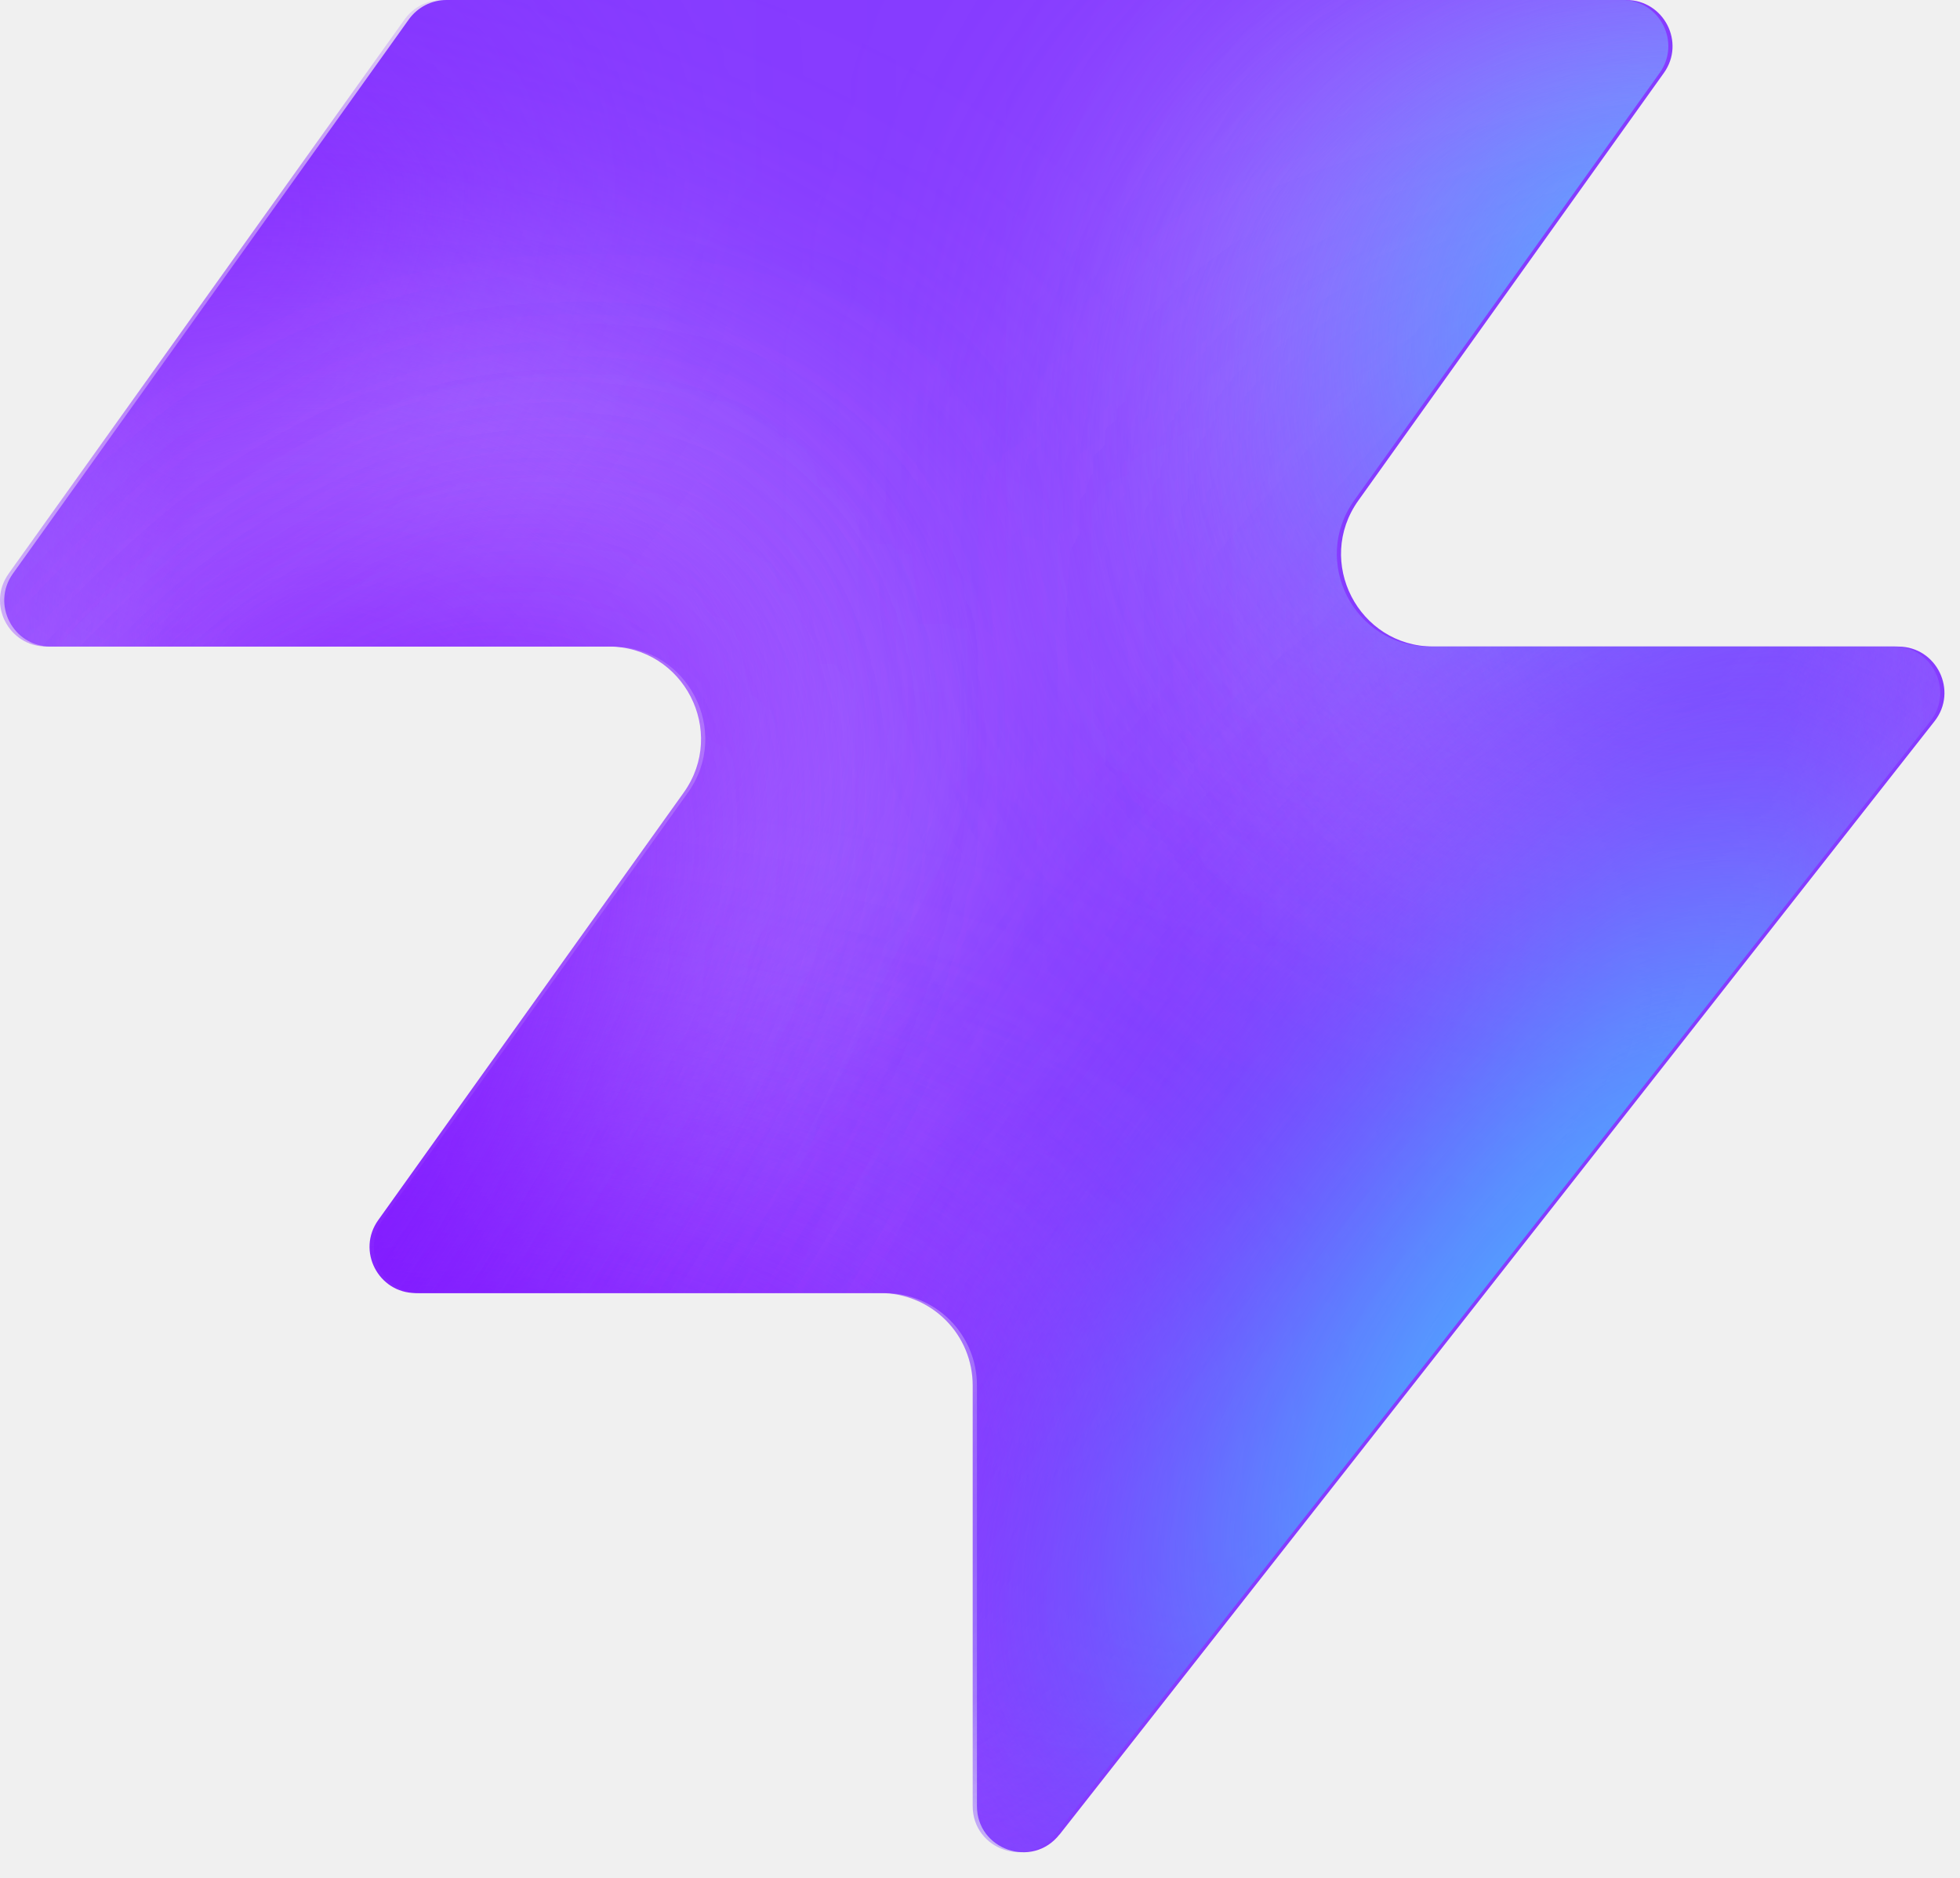
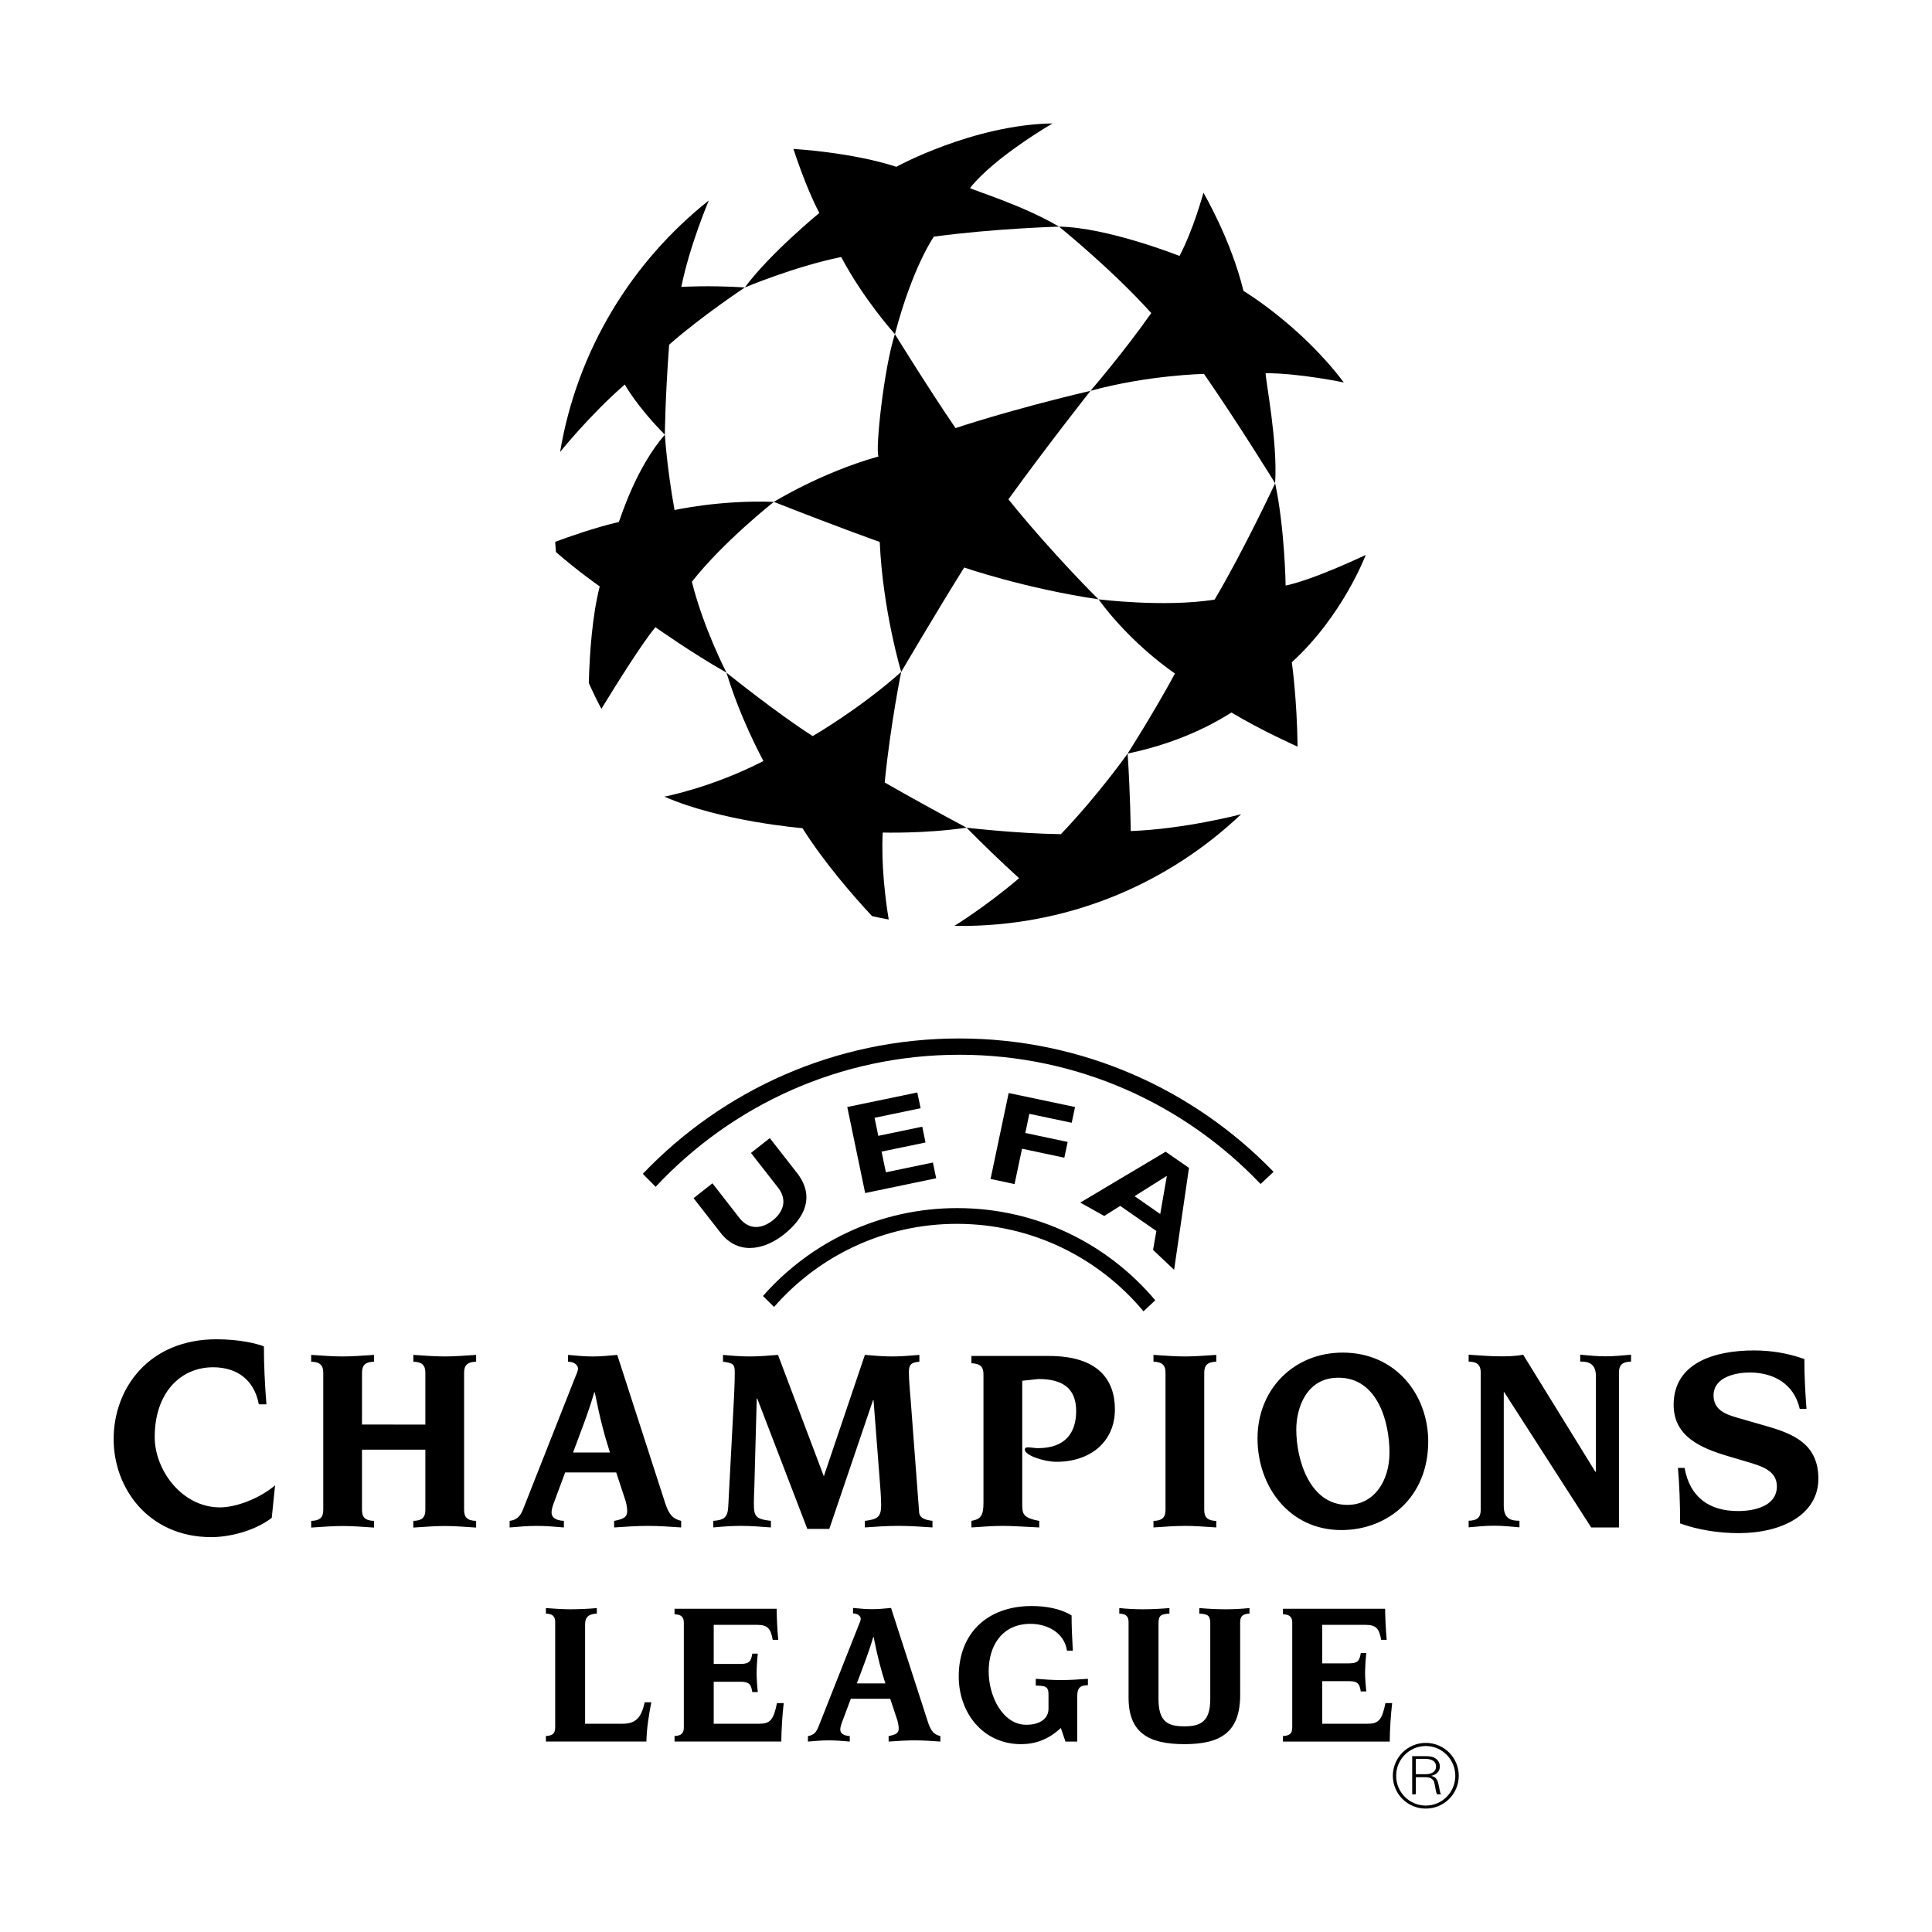
- <svg xmlns="http://www.w3.org/2000/svg" width="48" height="46" fill="none" viewBox="0 0 48 46">
-   <path fill="#863bff" d="M25.946 44.938c-.664.845-2.021.375-2.021-.698V33.937a2.26 2.26 0 0 0-2.262-2.262H10.287c-.92 0-1.456-1.04-.92-1.788l7.48-10.471c1.07-1.497 0-3.578-1.842-3.578H1.237c-.92 0-1.456-1.04-.92-1.788L10.013.474c.214-.297.556-.474.92-.474h28.894c.92 0 1.456 1.04.92 1.788l-7.48 10.471c-1.07 1.498 0 3.579 1.842 3.579h11.377c.943 0 1.473 1.088.89 1.83L25.947 44.94z" style="fill:#863bff;fill:color(display-p3 .525 .23 1);fill-opacity:1" />
-   <mask id="a" width="48" height="46" x="0" y="0" maskUnits="userSpaceOnUse" style="mask-type:alpha">
-     <path fill="#000" d="M25.842 44.938c-.664.844-2.021.375-2.021-.698V33.937a2.26 2.26 0 0 0-2.262-2.262H10.183c-.92 0-1.456-1.04-.92-1.788l7.48-10.471c1.07-1.498 0-3.579-1.842-3.579H1.133c-.92 0-1.456-1.04-.92-1.787L9.91.473c.214-.297.556-.474.92-.474h28.894c.92 0 1.456 1.04.92 1.788l-7.48 10.471c-1.07 1.498 0 3.578 1.842 3.578h11.377c.943 0 1.473 1.088.89 1.832L25.843 44.94z" style="fill:#000;fill-opacity:1" />
-   </mask>
-   <g mask="url(#a)">
-     <g filter="url(#b)">
-       <ellipse cx="5.508" cy="14.704" fill="#ede6ff" rx="5.508" ry="14.704" style="fill:#ede6ff;fill:color(display-p3 .927 .903 1);fill-opacity:1" transform="matrix(.00324 1 1 -.00324 -4.47 31.516)" />
-     </g>
-     <g filter="url(#c)">
-       <ellipse cx="10.399" cy="29.851" fill="#ede6ff" rx="10.399" ry="29.851" style="fill:#ede6ff;fill:color(display-p3 .927 .903 1);fill-opacity:1" transform="matrix(.00324 1 1 -.00324 -39.328 7.883)" />
-     </g>
-     <g filter="url(#d)">
-       <ellipse cx="5.508" cy="30.487" fill="#7e14ff" rx="5.508" ry="30.487" style="fill:#7e14ff;fill:color(display-p3 .492 .077 1);fill-opacity:1" transform="rotate(89.814 -25.913 -14.639)scale(1 -1)" />
-     </g>
-     <g filter="url(#e)">
-       <ellipse cx="5.508" cy="30.599" fill="#7e14ff" rx="5.508" ry="30.599" style="fill:#7e14ff;fill:color(display-p3 .492 .077 1);fill-opacity:1" transform="rotate(89.814 -32.644 -3.334)scale(1 -1)" />
-     </g>
-     <g filter="url(#f)">
-       <ellipse cx="5.508" cy="30.599" fill="#7e14ff" rx="5.508" ry="30.599" style="fill:#7e14ff;fill:color(display-p3 .492 .077 1);fill-opacity:1" transform="matrix(.00324 1 1 -.00324 -34.34 30.47)" />
-     </g>
-     <g filter="url(#g)">
-       <ellipse cx="14.072" cy="22.078" fill="#ede6ff" rx="14.072" ry="22.078" style="fill:#ede6ff;fill:color(display-p3 .927 .903 1);fill-opacity:1" transform="rotate(93.35 24.506 48.493)scale(-1 1)" />
-     </g>
-     <g filter="url(#h)">
-       <ellipse cx="3.47" cy="21.501" fill="#7e14ff" rx="3.47" ry="21.501" style="fill:#7e14ff;fill:color(display-p3 .492 .077 1);fill-opacity:1" transform="rotate(89.009 28.708 47.59)scale(-1 1)" />
-     </g>
-     <g filter="url(#i)">
-       <ellipse cx="3.47" cy="21.501" fill="#7e14ff" rx="3.47" ry="21.501" style="fill:#7e14ff;fill:color(display-p3 .492 .077 1);fill-opacity:1" transform="rotate(89.009 28.708 47.59)scale(-1 1)" />
-     </g>
-     <g filter="url(#j)">
-       <ellipse cx=".387" cy="8.972" fill="#7e14ff" rx="4.407" ry="29.108" style="fill:#7e14ff;fill:color(display-p3 .492 .077 1);fill-opacity:1" transform="rotate(39.51 .387 8.972)" />
-     </g>
-     <g filter="url(#k)">
-       <ellipse cx="47.523" cy="-6.092" fill="#7e14ff" rx="4.407" ry="29.108" style="fill:#7e14ff;fill:color(display-p3 .492 .077 1);fill-opacity:1" transform="rotate(37.892 47.523 -6.092)" />
-     </g>
-     <g filter="url(#l)">
-       <ellipse cx="41.412" cy="6.333" fill="#47bfff" rx="5.971" ry="9.665" style="fill:#47bfff;fill:color(display-p3 .28 .748 1);fill-opacity:1" transform="rotate(37.892 41.412 6.333)" />
-     </g>
-     <g filter="url(#m)">
-       <ellipse cx="-1.879" cy="38.332" fill="#7e14ff" rx="4.407" ry="29.108" style="fill:#7e14ff;fill:color(display-p3 .492 .077 1);fill-opacity:1" transform="rotate(37.892 -1.88 38.332)" />
-     </g>
-     <g filter="url(#n)">
-       <ellipse cx="-1.879" cy="38.332" fill="#7e14ff" rx="4.407" ry="29.108" style="fill:#7e14ff;fill:color(display-p3 .492 .077 1);fill-opacity:1" transform="rotate(37.892 -1.88 38.332)" />
-     </g>
-     <g filter="url(#o)">
-       <ellipse cx="35.651" cy="29.907" fill="#7e14ff" rx="4.407" ry="29.108" style="fill:#7e14ff;fill:color(display-p3 .492 .077 1);fill-opacity:1" transform="rotate(37.892 35.651 29.907)" />
-     </g>
-     <g filter="url(#p)">
-       <ellipse cx="38.418" cy="32.4" fill="#47bfff" rx="5.971" ry="15.297" style="fill:#47bfff;fill:color(display-p3 .28 .748 1);fill-opacity:1" transform="rotate(37.892 38.418 32.4)" />
-     </g>
+ <svg xmlns="http://www.w3.org/2000/svg" width="2500" height="2500" viewBox="0 0 192.756 192.756">
+   <g fill-rule="evenodd" clip-rule="evenodd">
+     <path fill="#fff" d="M0 0h192.756v192.756H0V0z" />
+     <path d="M83.924 25.642c-4.657.951-9.611 3.037-9.611 3.037 2.453-3.341 7.432-7.434 7.432-7.434-1.37-2.574-2.583-6.385-2.583-6.385s5.758.316 10.265 1.779c0 0 7.657-4.197 15.591-4.326 0 0-5.783 3.339-8.24 6.448.652.343 5.277 1.727 8.879 3.85 0 0-6.512.184-12.488 1.002 0 0-2.104 2.968-3.883 9.723-.001 0-3.065-3.375-5.362-7.694z" />
+     <path d="M114.861 31.235c-3.943-4.386-9.205-8.624-9.205-8.624 4.84.069 12.023 2.925 12.023 2.925 1.404-2.654 2.387-6.306 2.387-6.306s2.748 4.651 3.996 9.794c0 0 5.705 3.416 10.01 9.133 0 0-4.492-.937-7.799-.921-.01.738 1.213 6.806.947 10.978 0 0-3.662-5.951-7.098-10.908 0 0-5.523.1-11.326 1.686.001 0 3.251-3.754 6.065-7.757zM121.18 59.824c2.908-4.903 6.041-11.609 6.041-11.609.961 4.485 1.047 10.207 1.047 10.207 2.885-.608 7.992-3.058 7.992-3.058s-2.275 6.06-7.375 10.707c0 0 .516 3.631.576 8.422 0 0-3.607-1.607-6.598-3.404-.637.371-4.252 2.83-10.359 4.094 0 0 2.586-4.04 4.725-7.986 0 0-4.258-2.805-7.631-7.402 0-.001 6.558.827 11.582.029z" />
+     <path d="M100.609 49.819c4.461 5.526 8.988 9.976 8.988 9.976-7.396-1.099-13.401-3.173-13.401-3.173-3.004 4.816-6.282 10.415-6.282 10.415s-1.833-6.074-2.143-12.968c0 0-3.715-1.3-10.562-3.996 0 0 4.723-2.932 10.439-4.531-.334-.659.542-8.855 1.638-12.205 0 0 3.333 5.403 6.047 9.375 0 0 5.312-1.802 13.465-3.72-.001 0-4.462 5.661-8.189 10.827zM60 70.721a39.903 39.903 0 0 1-1.255-2.581c.078-2.931.34-6.706 1.09-9.634 0 0-2.149-1.491-4.371-3.429-.025-.337-.054-.677-.073-1.018 1.276-.476 3.985-1.433 6.351-1.981.271-.689 1.744-5.436 4.591-8.711 0 0 .192 3.227.966 7.523 0 0 4.494-1.018 9.909-.819 0 0-5.018 3.952-8.178 7.967 1.146 4.629 3.452 9.072 3.452 9.072-3.446-1.95-7.091-4.533-7.091-4.533-1.28 1.522-3.853 5.628-5.391 8.144zM88.667 91.74a34.091 34.091 0 0 1-1.665-.343c-1.881-2.017-4.75-5.31-6.941-8.771 0 0-8.082-.652-13.777-3.146 0 0 4.71-.885 9.882-3.552-.334-.659-2.306-4.295-3.685-8.816 0 0 4.94 3.991 8.6 6.327 0 0 4.651-2.676 8.832-6.402 0 0-1.06 5.15-1.647 11.032a319.505 319.505 0 0 0 8.17 4.509c-4.217.614-8.368.485-8.368.485-.164 3.266.275 6.699.599 8.677zM123.828 81.238s-5.574 1.473-11.014 1.677c0 0-.041-3.711-.311-7.732 0 0-2.889 4.1-6.66 8.043-4.453-.064-9.407-.647-9.407-.647a127.8 127.8 0 0 0 5.241 5.039c-3.354 2.851-6.454 4.756-6.454 4.756.44.006.888.009 1.331.003 10.587-.173 20.155-4.387 27.274-11.139z" />
+     <path d="M55.881 45.093s2.978-3.714 6.454-6.73c0 0 1.162 2.146 3.998 5.005 0 0 .021-3.494.427-8.976 3.176-2.808 7.553-5.713 7.553-5.713-3.63-.231-6.339-.054-6.339-.054.842-4.16 2.744-8.624 2.744-8.624-7.718 6.12-13.15 14.991-14.837 25.092zM133.826 152.654c-5.203 0-8.363-4.359-8.363-9.139 0-4.967 3.684-8.566 8.492-8.566 5.328 0 8.539 4.23 8.539 8.879 0 5.508-3.994 8.826-8.668 8.826zm-.291-15.201c-3.238 0-4.205 3.082-4.205 5.17 0 3.053 1.359 7.52 5.094 7.52 2.664 0 4.205-2.371 4.205-5.219 0-3.028-1.174-7.471-5.094-7.471zM101.988 150.174c0 .939.18 1.277 1.697 1.57v.65c-1.646-.078-2.668-.156-3.631-.156-.969 0-1.986.078-3.135.156v-.656c1.016-.18 1.202-.625 1.202-1.854v-12.77c0-.734-.314-1.076-1.202-1.102v-.727h7.729c4.834 0 6.586 2.299 6.586 5.332 0 3.24-2.457 5.227-5.826 5.227-1.279 0-3.158-.656-3.158-1.205 0-.234.156-.234.391-.234s.572.078.912.078c2.742 0 3.816-1.541 3.816-3.709 0-2.354-1.465-3.189-3.766-3.189l-1.615.174v12.415zM116.283 136.953c0-.729-.312-1.072-1.201-1.096v-.68c1.148.078 2.164.156 3.133.156s1.986-.078 3.133-.156v.68c-.885.023-1.201.367-1.201 1.096v13.689c0 .734.316 1.072 1.201 1.102v.65c-1.146-.078-2.166-.156-3.133-.156-.969 0-1.984.078-3.133.156v-.65c.889-.029 1.201-.367 1.201-1.102v-13.689zM147.732 136.941c0-.729-.316-1.072-1.205-1.096v-.686c1.15.076 2.17.162 3.137.162.705 0 1.488 0 2.301-.162l7.209 11.686h.051v-9.537c0-1.361-.861-1.463-1.566-1.463v-.686c.861.076 1.695.162 2.508.162.861 0 1.723-.086 2.562-.162v.686c-.891.023-1.205.367-1.205 1.096v15.453h-2.77l-8.672-13.49h-.051v11.359c0 1.361.857 1.463 1.566 1.463v.656c-.861-.078-1.699-.162-2.508-.162-.861 0-1.725.084-2.562.162v-.656c.889-.023 1.205-.367 1.205-1.096v-13.689zM168.068 146.453c.535 2.932 2.459 4.305 5.34 4.305 1.582 0 3.871-.457 3.871-2.475 0-1.613-1.668-2.041-2.904-2.42l-1.912-.566c-2.742-.807-5.484-1.963-5.484-5.135 0-4.166 4.033-5.43 8.039-5.43 1.699 0 3.443.295 5.004.861 0 1.938.107 3.574.213 4.973h-.672c-.564-2.475-2.578-3.631-4.998-3.631-1.35 0-3.604.434-3.604 2.287 0 1.482 1.287 1.908 2.391 2.229l2.822.812c2.715.775 5.244 1.775 5.244 5.268 0 3.545-3.576 5.43-7.959 5.43-1.963 0-4.033-.318-5.834-.969 0-2.125-.08-3.975-.217-5.539h.66zM32.25 136.953c0-.729-.312-1.072-1.204-1.096v-.68c1.15.078 2.17.156 3.137.156.967 0 1.983-.078 3.134-.156v.68c-.888.023-1.198.367-1.198 1.096l-.003 5.172 6.321.006v-5.178c0-.729-.31-1.072-1.198-1.096v-.68c1.147.078 2.168.156 3.133.156.966 0 1.987-.078 3.131-.156v.68c-.885.023-1.199.367-1.199 1.096v13.689c0 .734.313 1.072 1.199 1.096v.668c-1.145-.076-2.165-.156-3.134-.156-.962 0-1.983.08-3.133.156v-.668c.891-.023 1.201-.361 1.201-1.096v-6.008h-6.321v6.008c0 .734.313 1.072 1.202 1.096v.668c-1.15-.076-2.167-.156-3.134-.156-.966 0-1.987.08-3.137.156v-.668c.888-.023 1.204-.361 1.204-1.096v-13.689h-.001zM57.174 144.918c.677-1.848 1.513-3.914 2.113-6.002h.054c.523 2.637.967 4.311 1.515 6.002h-3.682zm-6.325 7.477c.916-.078 1.806-.156 2.718-.156.888 0 1.804.078 2.691.156v-.656c-.864-.055-1.229-.361-1.229-.836 0-.26.078-.549.211-.916l1.146-3.082h5.093l.837 2.541c.133.338.262.939.262 1.301 0 .602-.34.812-1.307.992v.656c1.123-.078 2.246-.156 3.371-.156 1.093 0 2.219.078 3.317.156v-.656c-.782-.205-1.177-.547-1.568-1.697l-4.807-14.863c-.811.078-1.647.156-2.457.156-.807 0-1.62-.078-2.454-.156v.68c.704 0 .994.416.994.682 0 .258-.187.625-.34 1.016l-5.121 12.98c-.261.686-.601 1.102-1.36 1.203v.655h.003zM73.232 139.41c.027-.729.075-1.463.075-2.504 0-.814-.181-.916-1.173-1.049v-.68c.782.078 1.724.156 2.667.156.939 0 1.881-.078 2.82-.156l4.572 12.111 4.097-12.111c.919.078 1.807.156 2.721.156.912 0 1.827-.078 2.715-.156v.68c-.912.078-1.045.367-1.045 1.072 0 .734.104 1.908.181 2.793l.84 11.156c.052.68.807.781 1.331.859v.656c-1.126-.078-2.272-.156-3.396-.156-1.15 0-2.272.078-3.348.156v-.656c1.283-.156 1.623-.391 1.623-1.59 0-.631-.081-1.805-.156-2.666l-.603-7.783h-.051l-4.362 12.84h-2.194l-4.991-12.996H75.5l-.207 7.65c-.024 1.361-.079 2.066-.079 2.77 0 1.307.13 1.596 1.699 1.775v.656c-1.045-.078-2.012-.156-3.005-.156-.963 0-1.933.078-2.742.156v-.656c1.02-.078 1.438-.312 1.49-1.408l.576-10.919zM27.111 151.438c-1.788 1.373-4.352 1.922-6.026 1.922-6.228 0-9.747-4.83-9.747-9.783 0-5.064 3.519-9.965 10.268-9.957 2.363 0 4.058.449 4.722.709 0 1.98.106 3.889.253 5.779h-.756c-.46-2.414-2.146-3.695-4.568-3.695-3.284 0-5.822 2.588-5.822 6.959 0 3.293 2.708 7.02 6.516 7.02 1.614 0 3.935-.885 5.494-2.197l-.334 3.243zM55.391 161.84c0-.564-.244-.83-.927-.848v-.555c.888.066 1.673.121 2.417.121.849 0 2.081-.055 2.664-.121v.555c-1.029.041-1.17.547-1.17 1.107v9.879h3.729c1.333 0 1.878-.607 2.219-2.143h.656c-.244 1.312-.466 2.607-.487 3.92H54.464v-.555c.683-.018.927-.283.927-.85v-10.51zM68.226 161.906c0-.564-.244-.83-.927-.848v-.549h10.188a38.26 38.26 0 0 0 .16 3.096h-.552c-.201-1.109-.483-1.494-1.571-1.494h-4.316v3.9h2.682c.905 0 1.047-.307 1.167-1.029h.551a19.49 19.49 0 0 0-.121 1.922c0 .541.06 1.426.121 1.914h-.551c-.121-.729-.262-1.029-1.167-1.029h-2.682v4.189h4.536c1.09 0 1.43-.367 1.775-2.059h.672a38.693 38.693 0 0 0-.241 3.836H67.299v-.555c.683-.018.927-.283.927-.85v-10.444zM80.61 173.207c.583-.084.846-.404 1.048-.928l3.955-9.992c.121-.309.262-.584.262-.783 0-.205-.224-.529-.768-.529v-.549c.644.061 1.271.121 1.896.121.626 0 1.27-.061 1.897-.121l3.71 11.475c.305.879.605 1.145 1.21 1.307v.549c-.849-.061-1.713-.121-2.561-.121-.867 0-1.734.061-2.601.121v-.549c.747-.145 1.008-.307 1.008-.764 0-.283-.102-.748-.202-1.006l-.646-1.951h-3.932l-.888 2.371c-.102.277-.163.5-.163.705 0 .355.283.602.948.645v.549c-.686-.061-1.39-.121-2.077-.121-.708 0-1.39.061-2.098.121v-.55h.002zm7.723-5.25c-.421-1.307-.767-2.594-1.171-4.629h-.039c-.463 1.607-1.11 3.203-1.634 4.629h2.844zM104.609 169.035c0-.807-.365-.844-1.27-.861v-.68c.826.066 1.654.127 2.5.127.91 0 1.797-.061 2.703-.127v.637c-.707.02-1.068.199-1.068 1.109v4.516h-1.172l-.463-1.355c-1.27 1.191-2.604 1.613-3.973 1.613-3.793 0-6.213-3.125-6.213-6.754 0-4.377 2.926-7.027 7.282-7.027 1.393 0 2.893.26 3.977.939 0 .988.041 2.127.123 3.516h-.582c-.26-1.793-1.965-2.678-3.637-2.678-2.807 0-4.176 2.143-4.176 4.744 0 2.504 1.412 5.326 3.75 5.326 1.434 0 2.219-.666 2.219-1.594v-1.451zM112.598 161.84c0-.564-.244-.83-.926-.848v-.555a23.37 23.37 0 0 0 2.316.121c1.051 0 1.879-.055 2.686-.121v.555c-.871.041-1.09.199-1.09.986v7.537c0 2.283.949 2.721 2.582 2.721s2.582-.48 2.582-2.721v-7.537c0-.787-.221-.945-1.092-.986v-.555c.811.066 1.635.121 2.686.121.846 0 1.674-.055 2.318-.121v.555c-.684.018-.928.283-.928.848v7.256c0 3.732-1.936 4.918-5.566 4.918-3.633 0-5.568-1.186-5.568-4.635v-7.539zM128.928 161.906c0-.564-.238-.83-.926-.848v-.549h10.191c.021 1.107.059 2.006.158 3.096h-.551c-.201-1.109-.484-1.494-1.574-1.494h-4.309v3.842h2.678c.906 0 1.049-.303 1.172-1.029h.547a20.71 20.71 0 0 0-.121 1.914c0 .547.064 1.432.121 1.92h-.547c-.123-.729-.266-1.029-1.172-1.029h-2.678v4.25h4.531c1.09 0 1.434-.367 1.777-2.059h.67a38.434 38.434 0 0 0-.242 3.836h-10.652v-.555c.688-.018.926-.283.926-.85v-10.445h.001zM77.229 130.393c4.437-5.082 10.962-8.291 18.242-8.291 7.48 0 14.171 3.395 18.615 8.729l1.174-1.102c-4.732-5.627-11.826-9.197-19.756-9.197-7.724 0-14.652 3.389-19.382 8.771l1.107 1.09zM93.403 117.557l-7.086 1.474-1.785-8.584 6.989-1.451.328 1.57-4.593.957.373 1.801 4.383-.914.327 1.576-4.384.909.43 2.066 4.69-.977.328 1.573zM106.924 112.018l-4.227-.891-.4 1.908 4.223.897-.331 1.572-4.222-.897-.744 3.528-2.395-.512 1.807-8.572 6.623 1.396-.334 1.571zM117.141 126.689l-2.102-1.986.332-1.885-3.607-2.506-1.596 1.006-2.387-1.336 8.516-5.074 2.328 1.613-1.484 10.168zm-.723-9.373l-3.219 2.027 2.557 1.777.662-3.804zM78.196 123.174c-1.571 1.246-4.235 2.264-6.183-.025l-2.814-3.605 1.881-1.486 2.76 3.545c.996 1.174 2.249.945 3.247.162.996-.781 1.508-1.951.6-3.195l-2.764-3.541 1.881-1.48 2.815 3.605c1.68 2.305.639 4.381-1.423 6.02z" />
+     <path d="M125.768 118.129c-7.553-7.941-18.221-12.896-30.044-12.896-11.965 0-22.748 5.07-30.312 13.178l-1.279-1.299c7.946-8.32 19.149-13.504 31.563-13.504 12.315 0 23.434 5.105 31.368 13.305l-1.296 1.216zM142.248 180.443a3.277 3.277 0 0 1-3.285-3.275 3.29 3.29 0 0 1 3.285-3.281v.314a2.964 2.964 0 0 0-2.953 2.967 2.965 2.965 0 0 0 2.953 2.975v.3z" />
+     <path d="M140.896 175.211h1.324c.506 0 .801.072 1.051.266a.965.965 0 0 1 .385.77c0 .459-.33.82-.861.928.26.078.377.145.488.277.139.168.199.344.303.891l.059.295c.039.217.051.254.125.379h-.395c-.08-.168-.098-.234-.143-.492-.139-.783-.156-.838-.35-1.023-.15-.145-.355-.193-.789-.193h-.834v1.709h-.363v-3.807zm1.336 1.801c.65 0 1.045-.289 1.045-.766 0-.5-.383-.764-1.107-.764h-.916v1.529h.978v.001z" />
+     <path d="M142.248 180.443c1.814 0 3.293-1.457 3.293-3.275s-1.479-3.281-3.293-3.281v.314c1.629 0 2.939 1.328 2.949 2.967 0 1.648-1.32 2.975-2.949 2.975v.3z" />
  </g>
-   <defs>
-     <filter id="b" width="60.045" height="41.654" x="-19.77" y="16.149" color-interpolation-filters="sRGB" filterUnits="userSpaceOnUse">
-       <feFlood flood-opacity="0" result="BackgroundImageFix" />
-       <feBlend in="SourceGraphic" in2="BackgroundImageFix" result="shape" />
-       <feGaussianBlur result="effect1_foregroundBlur_2002_17158" stdDeviation="7.659" />
-     </filter>
-     <filter id="c" width="90.34" height="51.437" x="-54.613" y="-7.533" color-interpolation-filters="sRGB" filterUnits="userSpaceOnUse">
-       <feFlood flood-opacity="0" result="BackgroundImageFix" />
-       <feBlend in="SourceGraphic" in2="BackgroundImageFix" result="shape" />
-       <feGaussianBlur result="effect1_foregroundBlur_2002_17158" stdDeviation="7.659" />
-     </filter>
-     <filter id="d" width="79.355" height="29.4" x="-49.64" y="2.03" color-interpolation-filters="sRGB" filterUnits="userSpaceOnUse">
-       <feFlood flood-opacity="0" result="BackgroundImageFix" />
-       <feBlend in="SourceGraphic" in2="BackgroundImageFix" result="shape" />
-       <feGaussianBlur result="effect1_foregroundBlur_2002_17158" stdDeviation="4.596" />
-     </filter>
-     <filter id="e" width="79.579" height="29.4" x="-45.045" y="20.029" color-interpolation-filters="sRGB" filterUnits="userSpaceOnUse">
-       <feFlood flood-opacity="0" result="BackgroundImageFix" />
-       <feBlend in="SourceGraphic" in2="BackgroundImageFix" result="shape" />
-       <feGaussianBlur result="effect1_foregroundBlur_2002_17158" stdDeviation="4.596" />
-     </filter>
-     <filter id="f" width="79.579" height="29.4" x="-43.513" y="21.178" color-interpolation-filters="sRGB" filterUnits="userSpaceOnUse">
-       <feFlood flood-opacity="0" result="BackgroundImageFix" />
-       <feBlend in="SourceGraphic" in2="BackgroundImageFix" result="shape" />
-       <feGaussianBlur result="effect1_foregroundBlur_2002_17158" stdDeviation="4.596" />
-     </filter>
-     <filter id="g" width="74.749" height="58.852" x="15.756" y="-17.901" color-interpolation-filters="sRGB" filterUnits="userSpaceOnUse">
-       <feFlood flood-opacity="0" result="BackgroundImageFix" />
-       <feBlend in="SourceGraphic" in2="BackgroundImageFix" result="shape" />
-       <feGaussianBlur result="effect1_foregroundBlur_2002_17158" stdDeviation="7.659" />
-     </filter>
-     <filter id="h" width="61.377" height="25.362" x="23.548" y="2.284" color-interpolation-filters="sRGB" filterUnits="userSpaceOnUse">
-       <feFlood flood-opacity="0" result="BackgroundImageFix" />
-       <feBlend in="SourceGraphic" in2="BackgroundImageFix" result="shape" />
-       <feGaussianBlur result="effect1_foregroundBlur_2002_17158" stdDeviation="4.596" />
-     </filter>
-     <filter id="i" width="61.377" height="25.362" x="23.548" y="2.284" color-interpolation-filters="sRGB" filterUnits="userSpaceOnUse">
-       <feFlood flood-opacity="0" result="BackgroundImageFix" />
-       <feBlend in="SourceGraphic" in2="BackgroundImageFix" result="shape" />
-       <feGaussianBlur result="effect1_foregroundBlur_2002_17158" stdDeviation="4.596" />
-     </filter>
-     <filter id="j" width="56.045" height="63.649" x="-27.636" y="-22.853" color-interpolation-filters="sRGB" filterUnits="userSpaceOnUse">
-       <feFlood flood-opacity="0" result="BackgroundImageFix" />
-       <feBlend in="SourceGraphic" in2="BackgroundImageFix" result="shape" />
-       <feGaussianBlur result="effect1_foregroundBlur_2002_17158" stdDeviation="4.596" />
-     </filter>
-     <filter id="k" width="54.814" height="64.646" x="20.116" y="-38.415" color-interpolation-filters="sRGB" filterUnits="userSpaceOnUse">
-       <feFlood flood-opacity="0" result="BackgroundImageFix" />
-       <feBlend in="SourceGraphic" in2="BackgroundImageFix" result="shape" />
-       <feGaussianBlur result="effect1_foregroundBlur_2002_17158" stdDeviation="4.596" />
-     </filter>
-     <filter id="l" width="33.541" height="35.313" x="24.641" y="-11.323" color-interpolation-filters="sRGB" filterUnits="userSpaceOnUse">
-       <feFlood flood-opacity="0" result="BackgroundImageFix" />
-       <feBlend in="SourceGraphic" in2="BackgroundImageFix" result="shape" />
-       <feGaussianBlur result="effect1_foregroundBlur_2002_17158" stdDeviation="4.596" />
-     </filter>
-     <filter id="m" width="54.814" height="64.646" x="-29.286" y="6.009" color-interpolation-filters="sRGB" filterUnits="userSpaceOnUse">
-       <feFlood flood-opacity="0" result="BackgroundImageFix" />
-       <feBlend in="SourceGraphic" in2="BackgroundImageFix" result="shape" />
-       <feGaussianBlur result="effect1_foregroundBlur_2002_17158" stdDeviation="4.596" />
-     </filter>
-     <filter id="n" width="54.814" height="64.646" x="-29.286" y="6.009" color-interpolation-filters="sRGB" filterUnits="userSpaceOnUse">
-       <feFlood flood-opacity="0" result="BackgroundImageFix" />
-       <feBlend in="SourceGraphic" in2="BackgroundImageFix" result="shape" />
-       <feGaussianBlur result="effect1_foregroundBlur_2002_17158" stdDeviation="4.596" />
-     </filter>
-     <filter id="o" width="54.814" height="64.646" x="8.244" y="-2.416" color-interpolation-filters="sRGB" filterUnits="userSpaceOnUse">
-       <feFlood flood-opacity="0" result="BackgroundImageFix" />
-       <feBlend in="SourceGraphic" in2="BackgroundImageFix" result="shape" />
-       <feGaussianBlur result="effect1_foregroundBlur_2002_17158" stdDeviation="4.596" />
-     </filter>
-     <filter id="p" width="39.409" height="43.623" x="18.713" y="10.588" color-interpolation-filters="sRGB" filterUnits="userSpaceOnUse">
-       <feFlood flood-opacity="0" result="BackgroundImageFix" />
-       <feBlend in="SourceGraphic" in2="BackgroundImageFix" result="shape" />
-       <feGaussianBlur result="effect1_foregroundBlur_2002_17158" stdDeviation="4.596" />
-     </filter>
-   </defs>
</svg>
